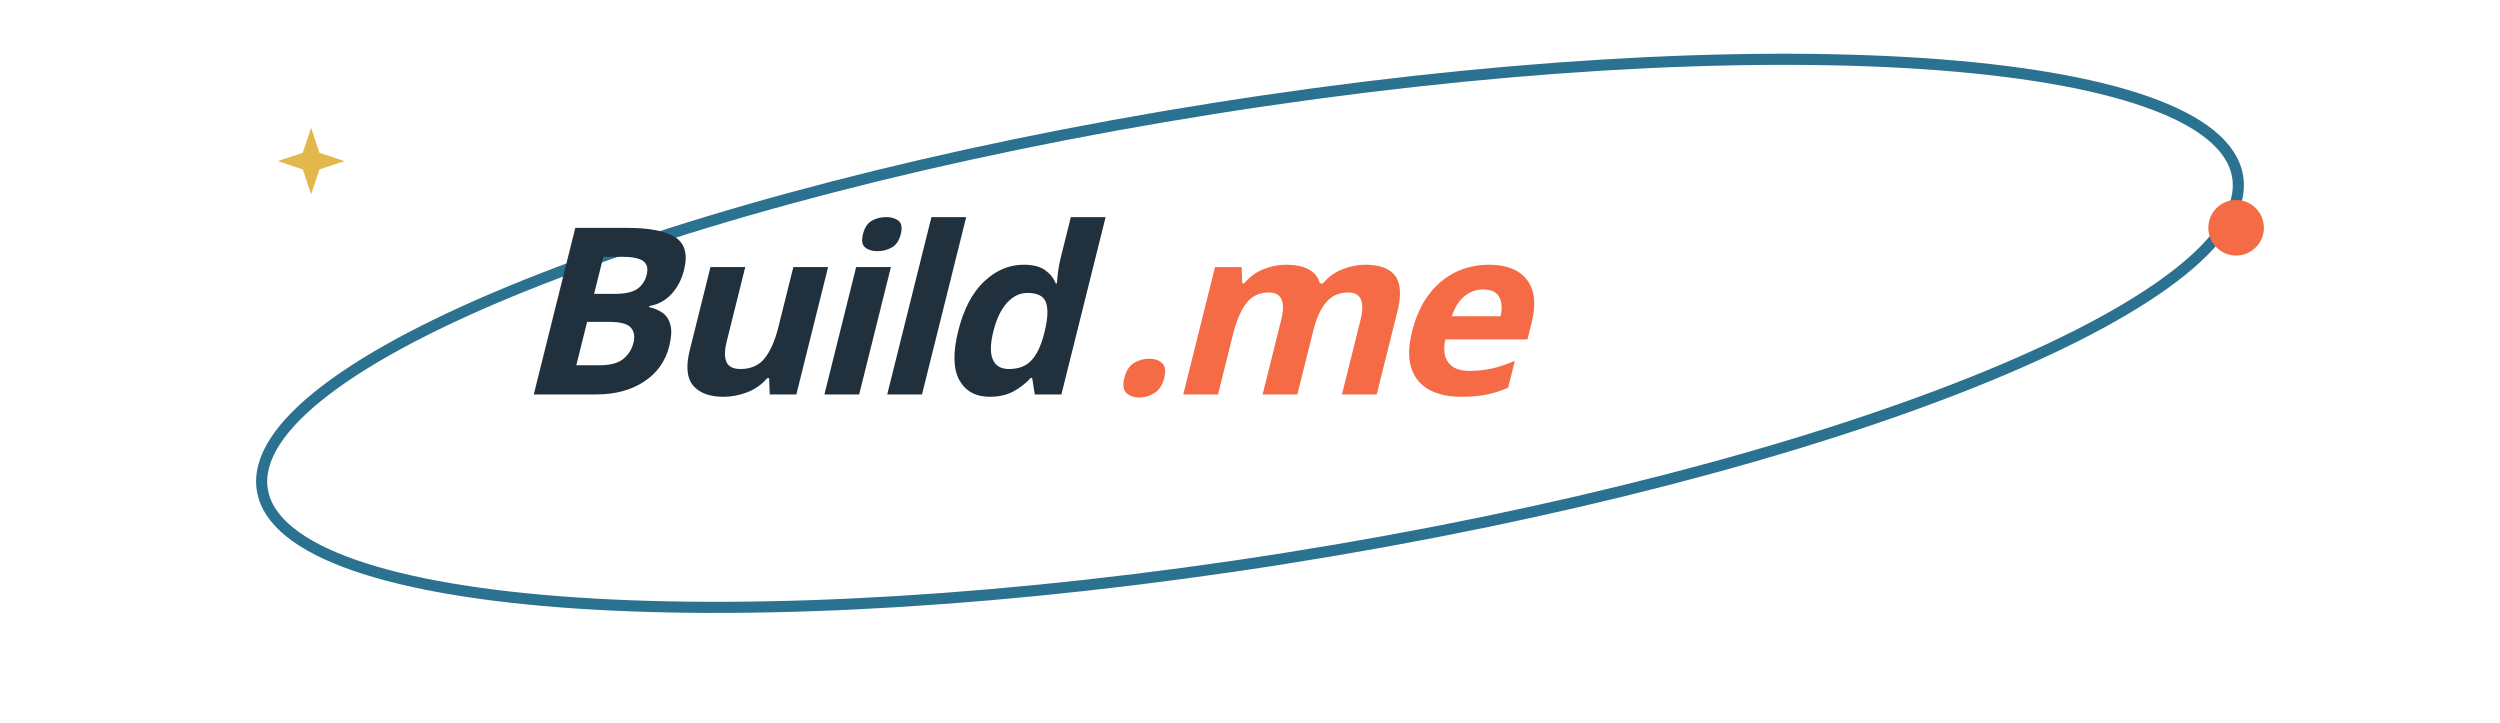
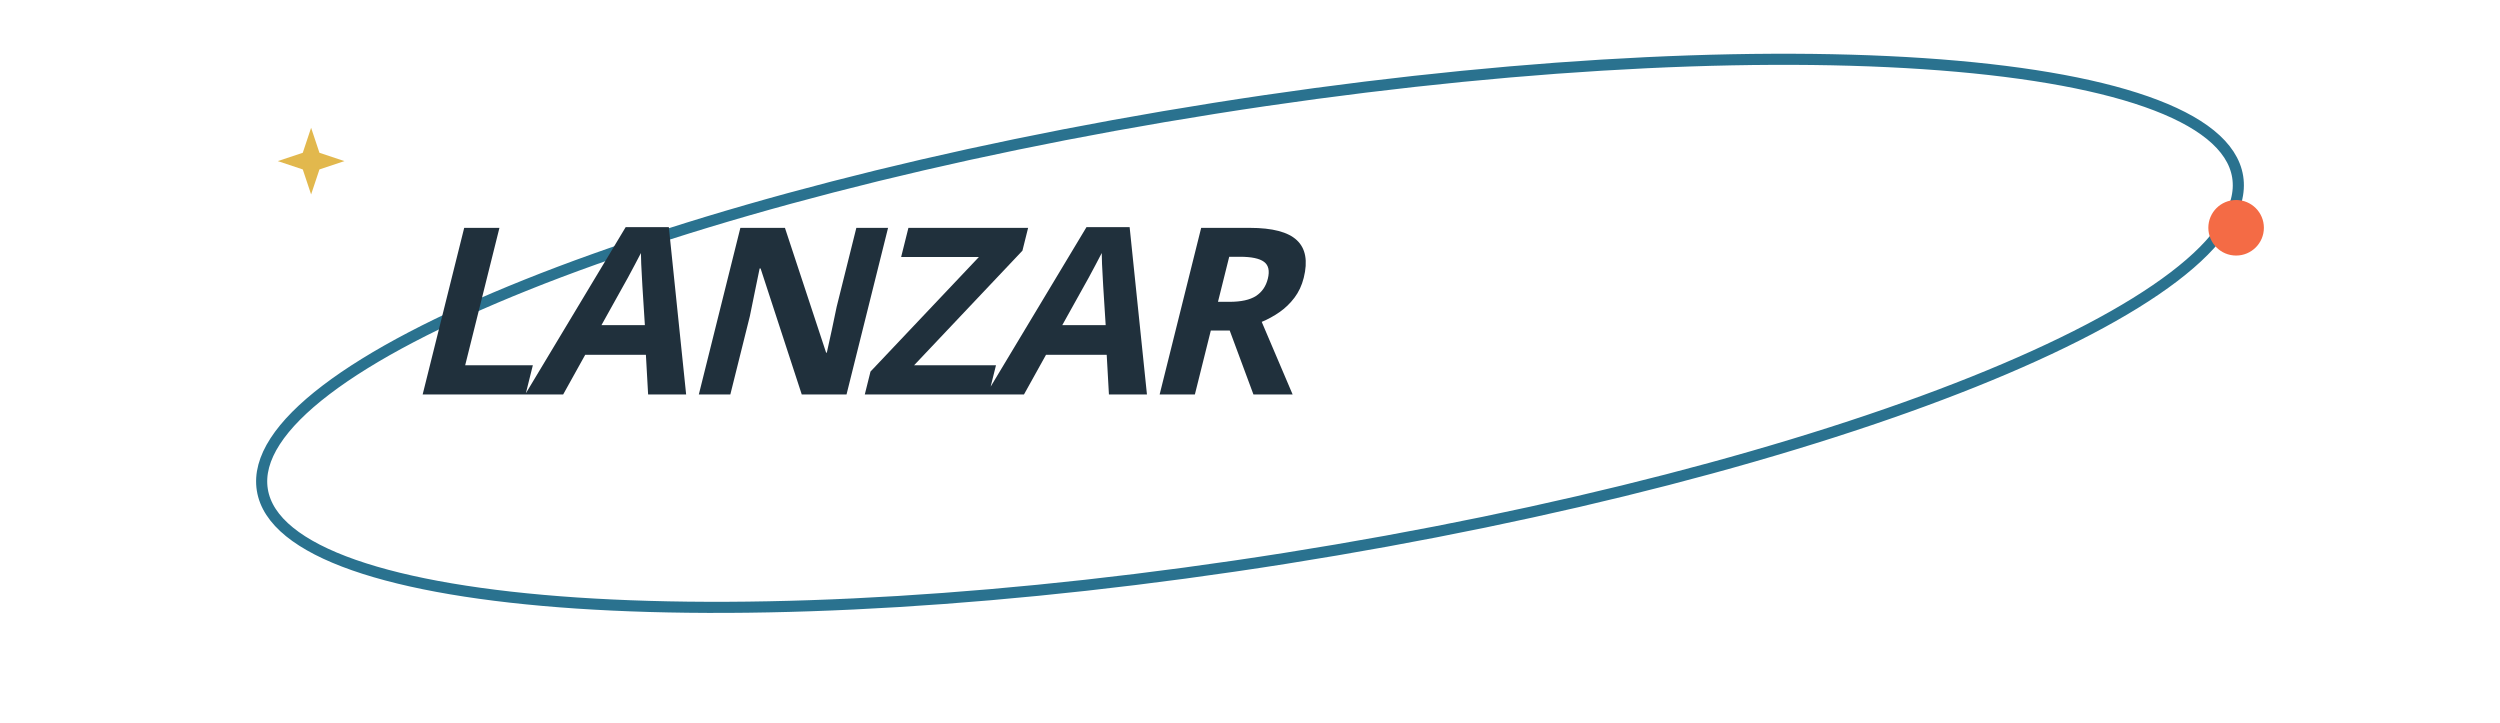
<svg xmlns="http://www.w3.org/2000/svg" viewBox="0 0 900 260">
  <ellipse cx="450" cy="120" rx="360" ry="82" fill="none" stroke="#2A728F" stroke-width="4" transform="rotate(-9 450 120)" />
  <circle cx="805" cy="82" r="10" fill="#F46B45" />
  <g transform="translate(112 58)">
    <polygon points="0,-12 3,-3 12,0 3,3 0,12 -3,3 -12,0 -3,-3" fill="#E2B84D" />
  </g>
  <g transform="skewX(-14)">
-     <text x="220" y="142" font-family="Space Grotesk" font-size="84" font-weight="700">
-       <tspan fill="#20303C" letter-spacing="-3">
- 				Build
- 			</tspan>
-       <tspan dx="-12" fill="#F46B45" letter-spacing="-3">
- 				.me
- 			</tspan>
-     </text>
+     <text x="180" y="142" font-family="Space Grotesk" font-size="84" font-weight="700" fill="#20303C" letter-spacing="-3">
+ 
+ 			LANZAR
+ 
+ 		</text>
  </g>
</svg>
